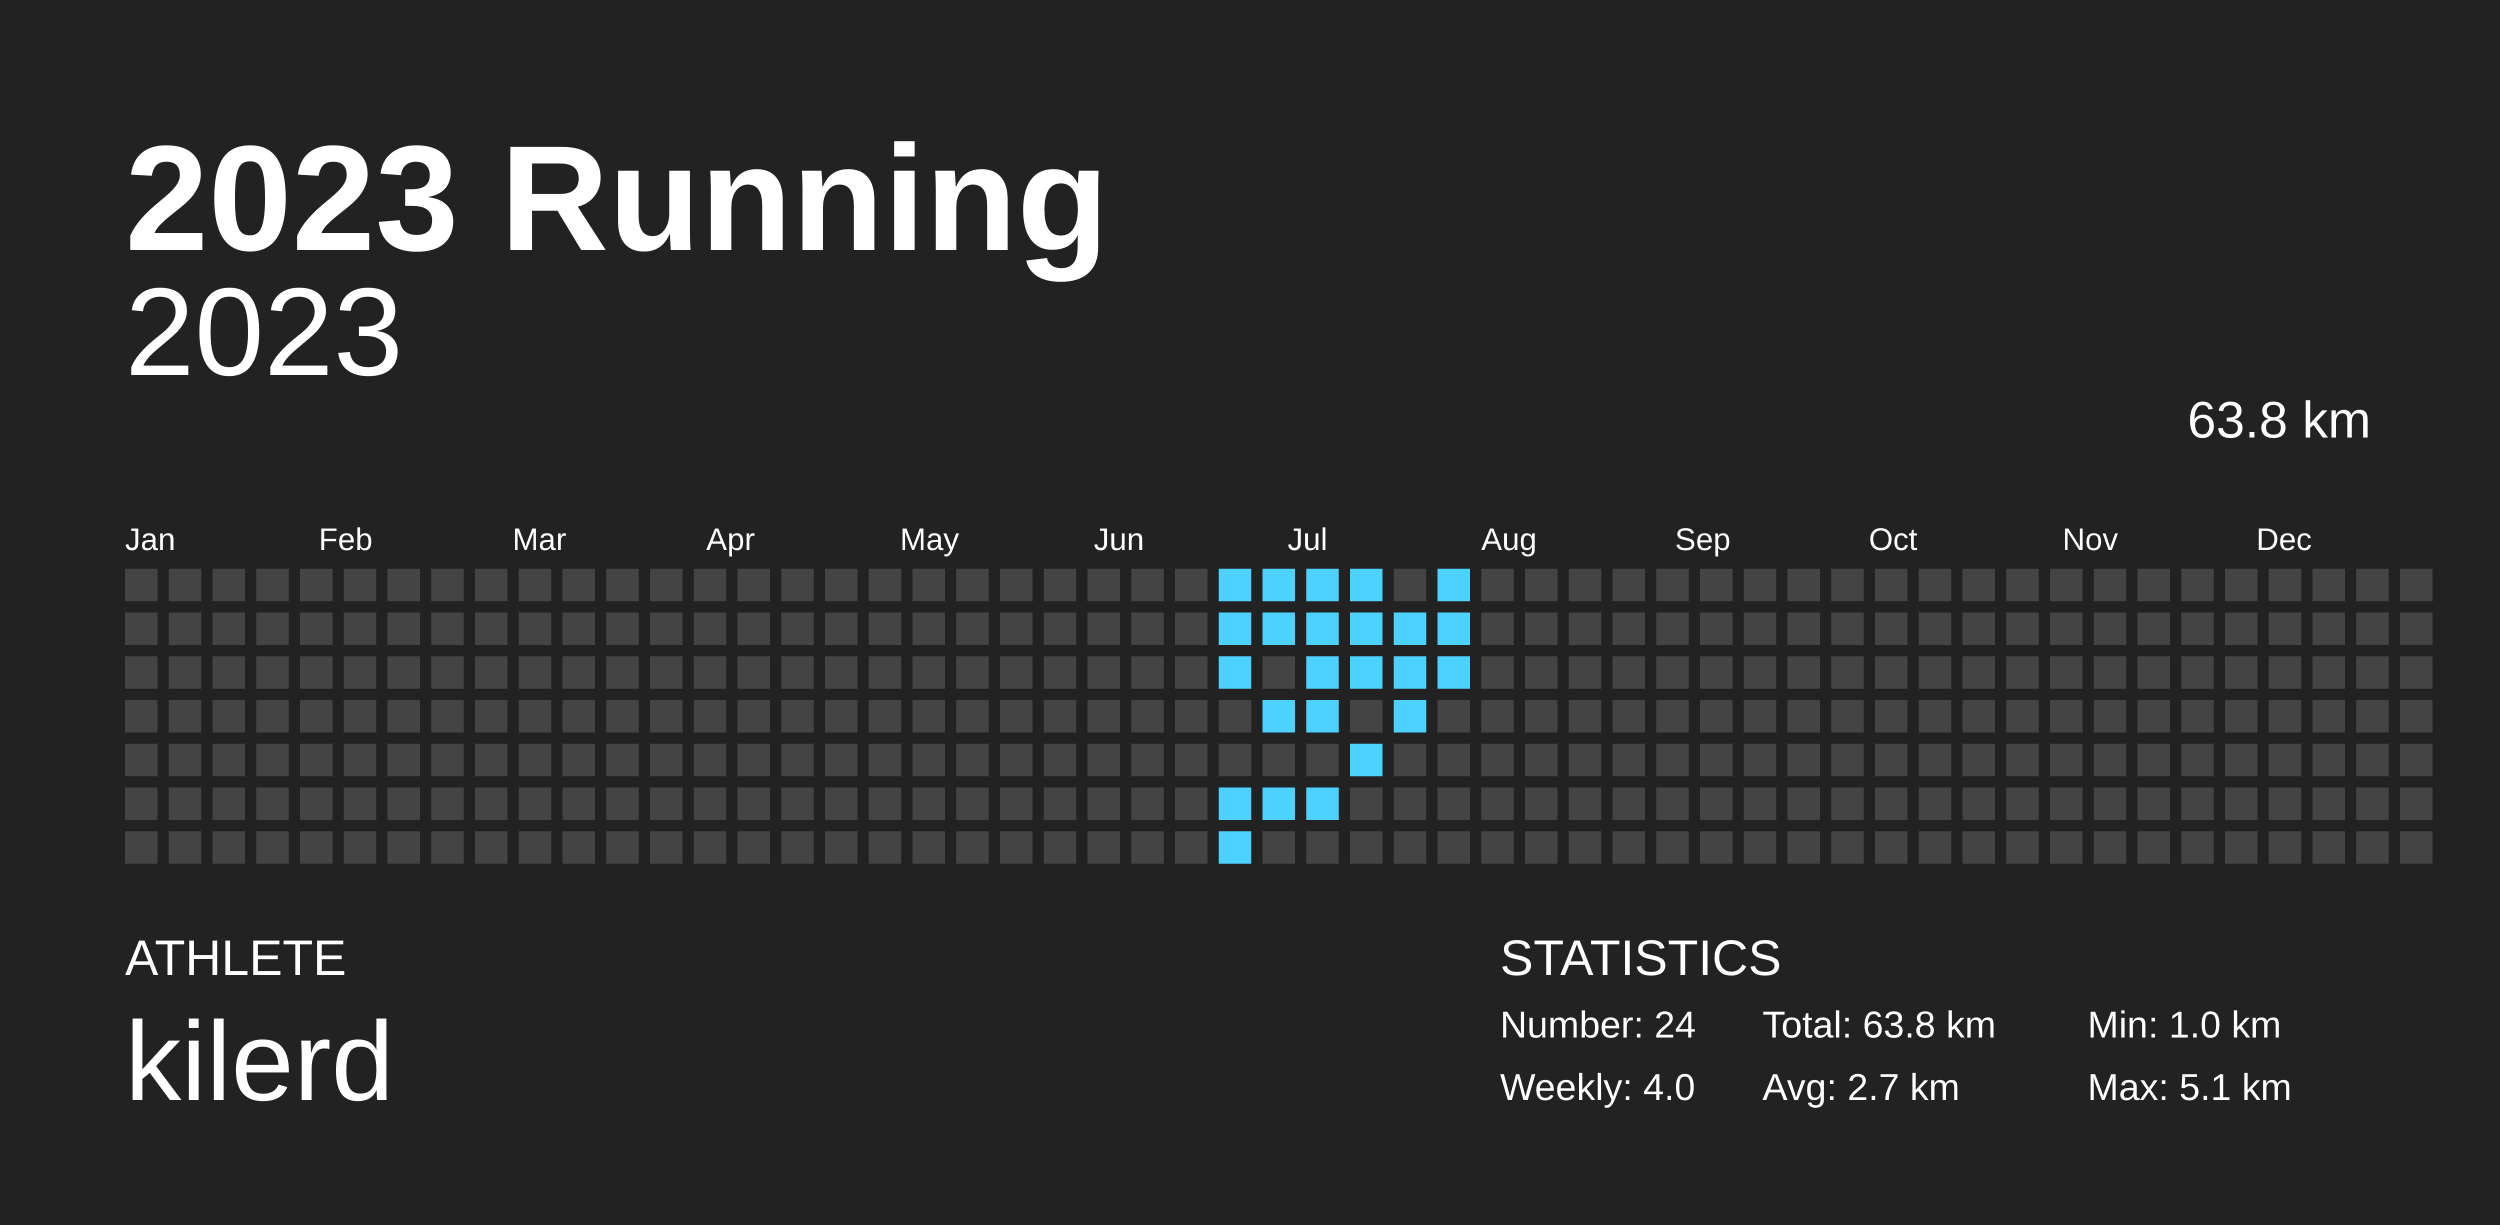
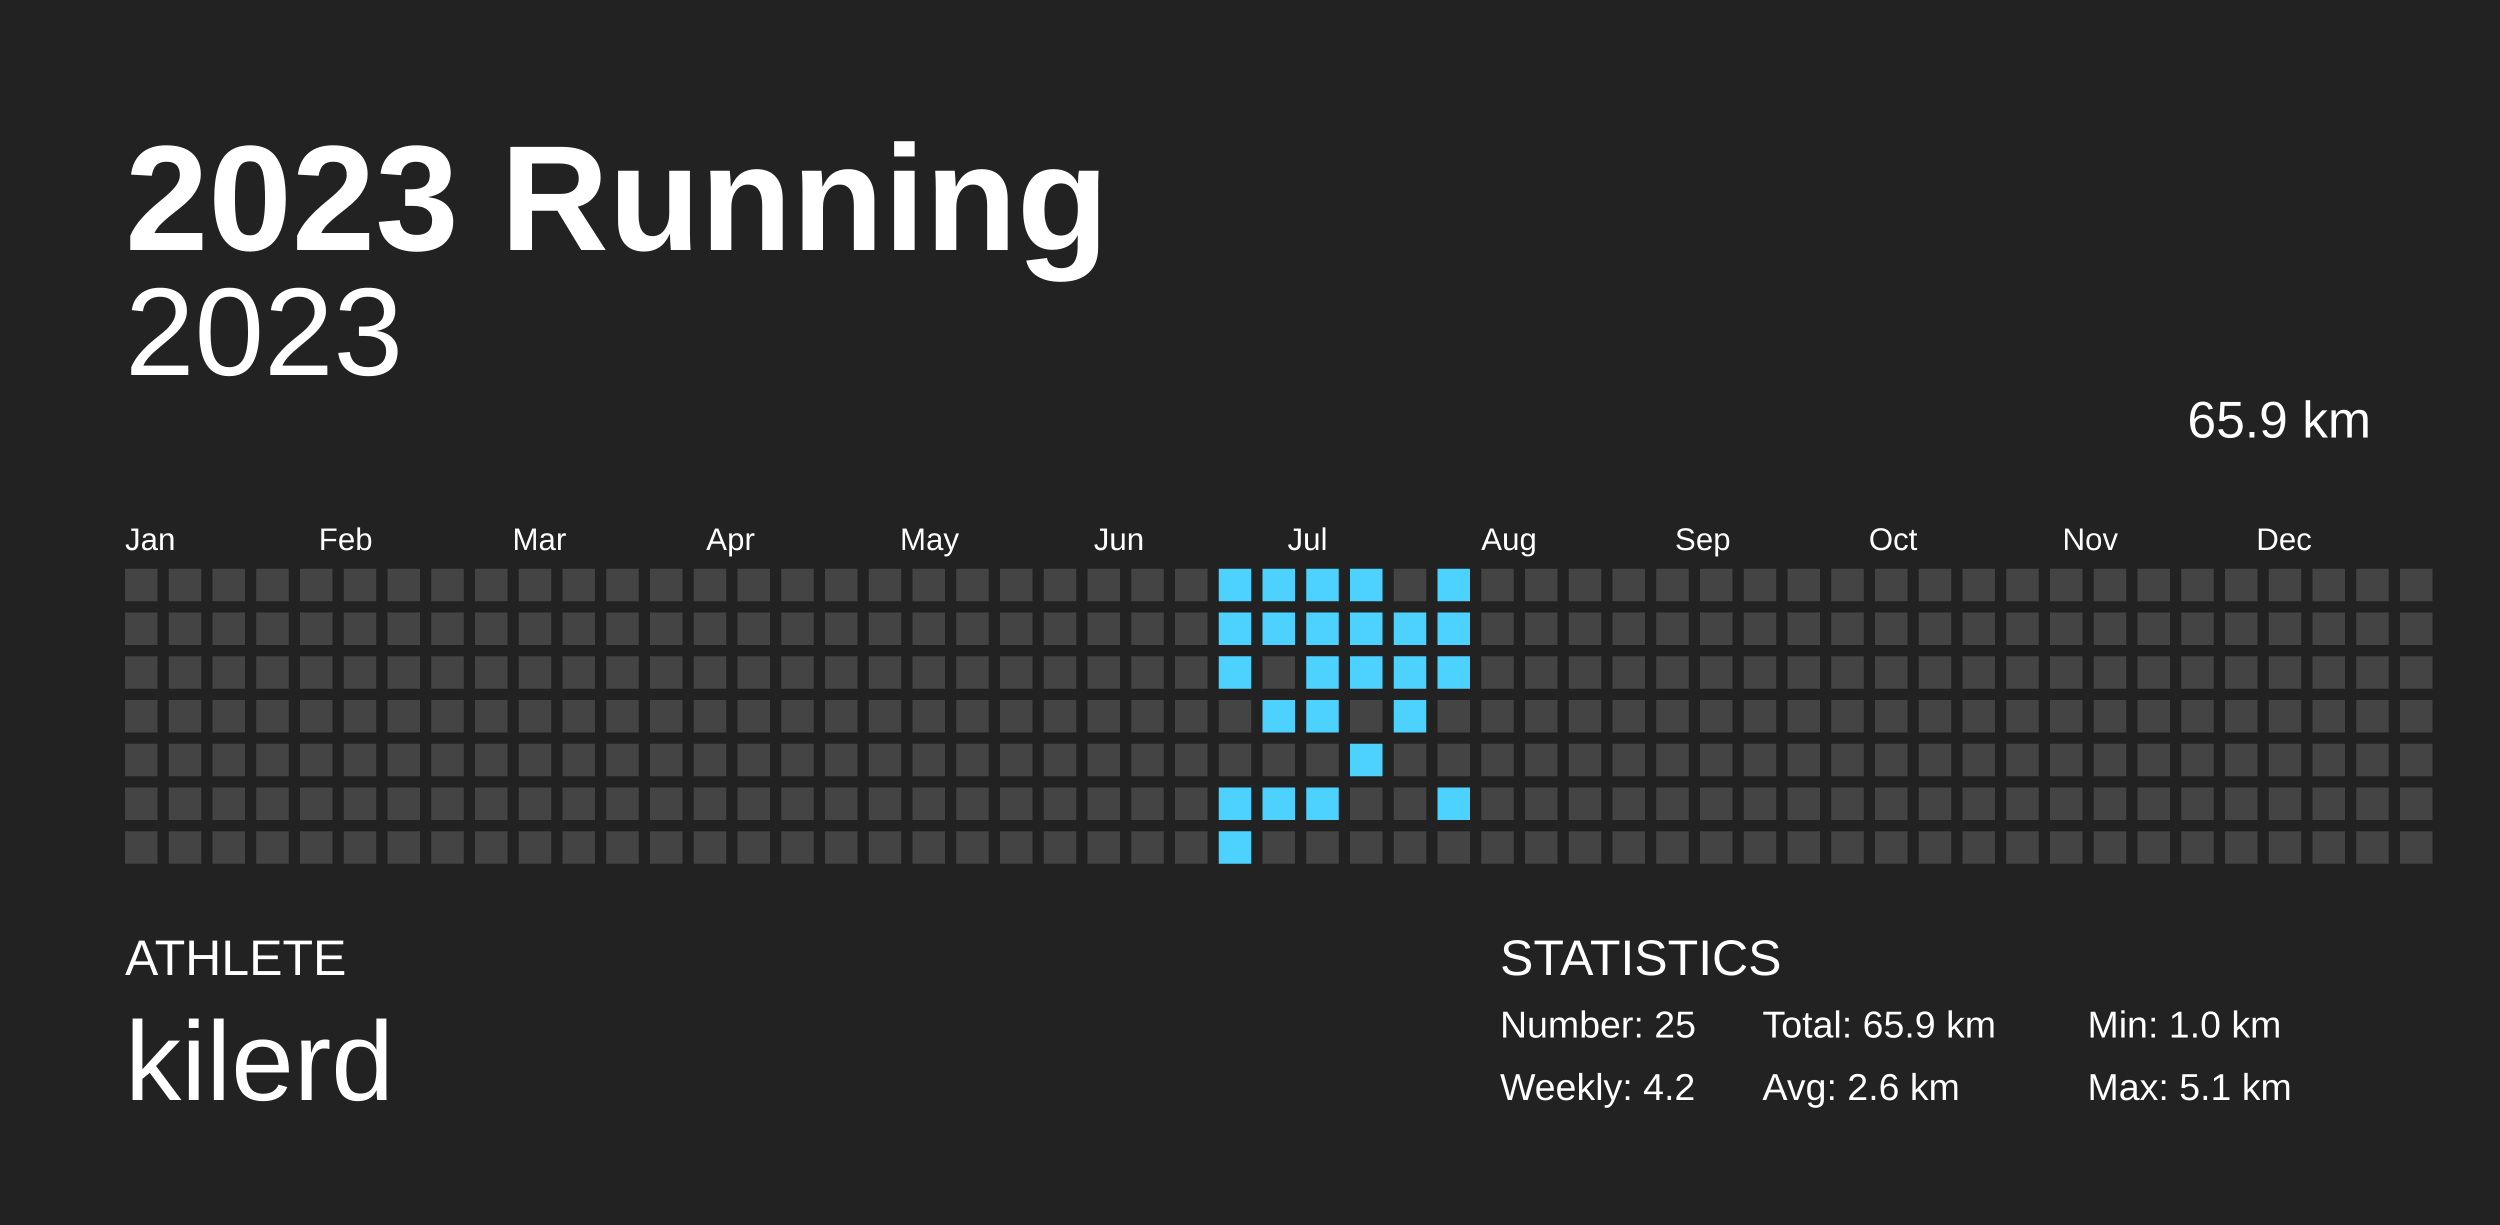
<svg xmlns="http://www.w3.org/2000/svg" baseProfile="full" height="98mm" version="1.1" viewBox="0,0,200,98" width="200mm">
  <defs />
  <rect fill="#222222" height="98" width="200" x="0" y="0" />
  <text fill="#FFFFFF" style="font-size:12px; font-family:Arial; font-weight:bold;" x="10" y="20">2023 Running</text>
  <text fill="#FFFFFF" style="font-size:4px; font-family:Arial" x="10" y="78">ATHLETE</text>
  <text fill="#FFFFFF" style="font-size:9px; font-family:Arial" x="10" y="88">kilerd</text>
  <text fill="#FFFFFF" style="font-size:4px; font-family:Arial" x="120" y="78">STATISTICS</text>
-   <text fill="#FFFFFF" style="font-size:3px; font-family:Arial" x="120" y="83">Number: 24</text>
-   <text fill="#FFFFFF" style="font-size:3px; font-family:Arial" x="120" y="88">Weekly: 4.0</text>
-   <text fill="#FFFFFF" style="font-size:3px; font-family:Arial" x="141" y="83">Total: 63.8 km</text>
-   <text fill="#FFFFFF" style="font-size:3px; font-family:Arial" x="141" y="88">Avg: 2.7 km</text>
+   <text fill="#FFFFFF" style="font-size:3px; font-family:Arial" x="120" y="83">Number: 25</text>
+   <text fill="#FFFFFF" style="font-size:3px; font-family:Arial" x="120" y="88">Weekly: 4.2</text>
+   <text fill="#FFFFFF" style="font-size:3px; font-family:Arial" x="141" y="83">Total: 65.9 km</text>
+   <text fill="#FFFFFF" style="font-size:3px; font-family:Arial" x="141" y="88">Avg: 2.6 km</text>
  <text fill="#FFFFFF" style="font-size:3px; font-family:Arial" x="167" y="83">Min: 1.0 km</text>
  <text fill="#FFFFFF" style="font-size:3px; font-family:Arial" x="167" y="88">Max: 5.1 km</text>
  <text alignment-baseline="hanging" fill="#FFFFFF" style="font-size:10.0px; font-family:Arial;" x="10" y="30">2023</text>
-   <text alignment-baseline="hanging" fill="#FFFFFF" style="font-size:4.125px; font-family:Arial;" x="175" y="35">63.8 km</text>
+   <text alignment-baseline="hanging" fill="#FFFFFF" style="font-size:4.125px; font-family:Arial;" x="175" y="35">65.9 km</text>
  <text fill="#FFFFFF" style="font-size:2.5px; font-family:Arial" x="10.0" y="44">Jan</text>
  <text fill="#FFFFFF" style="font-size:2.5px; font-family:Arial" x="25.5" y="44">Feb</text>
  <text fill="#FFFFFF" style="font-size:2.5px; font-family:Arial" x="41.0" y="44">Mar</text>
  <text fill="#FFFFFF" style="font-size:2.5px; font-family:Arial" x="56.5" y="44">Apr</text>
  <text fill="#FFFFFF" style="font-size:2.5px; font-family:Arial" x="72.0" y="44">May</text>
  <text fill="#FFFFFF" style="font-size:2.5px; font-family:Arial" x="87.5" y="44">Jun</text>
  <text fill="#FFFFFF" style="font-size:2.5px; font-family:Arial" x="103.0" y="44">Jul</text>
  <text fill="#FFFFFF" style="font-size:2.5px; font-family:Arial" x="118.5" y="44">Aug</text>
  <text fill="#FFFFFF" style="font-size:2.5px; font-family:Arial" x="134.0" y="44">Sep</text>
  <text fill="#FFFFFF" style="font-size:2.5px; font-family:Arial" x="149.5" y="44">Oct</text>
  <text fill="#FFFFFF" style="font-size:2.5px; font-family:Arial" x="165.0" y="44">Nov</text>
  <text fill="#FFFFFF" style="font-size:2.5px; font-family:Arial" x="180.5" y="44">Dec</text>
  <rect fill="#444444" height="2.6" width="2.6" x="10.0" y="45.5" />
  <rect fill="#444444" height="2.6" width="2.6" x="10.0" y="49.0" />
  <rect fill="#444444" height="2.6" width="2.6" x="10.0" y="52.5" />
  <rect fill="#444444" height="2.6" width="2.6" x="10.0" y="56.0" />
  <rect fill="#444444" height="2.6" width="2.6" x="10.0" y="59.5" />
  <rect fill="#444444" height="2.6" width="2.6" x="10.0" y="63.0" />
  <rect fill="#444444" height="2.6" width="2.6" x="10.0" y="66.5" />
  <rect fill="#444444" height="2.6" width="2.6" x="13.5" y="45.5" />
  <rect fill="#444444" height="2.6" width="2.6" x="13.5" y="49.0" />
  <rect fill="#444444" height="2.6" width="2.6" x="13.5" y="52.5" />
  <rect fill="#444444" height="2.6" width="2.6" x="13.5" y="56.0" />
  <rect fill="#444444" height="2.6" width="2.6" x="13.5" y="59.5" />
  <rect fill="#444444" height="2.6" width="2.6" x="13.5" y="63.0" />
  <rect fill="#444444" height="2.6" width="2.6" x="13.5" y="66.5" />
  <rect fill="#444444" height="2.6" width="2.6" x="17.0" y="45.5" />
  <rect fill="#444444" height="2.6" width="2.6" x="17.0" y="49.0" />
  <rect fill="#444444" height="2.6" width="2.6" x="17.0" y="52.5" />
  <rect fill="#444444" height="2.6" width="2.6" x="17.0" y="56.0" />
  <rect fill="#444444" height="2.6" width="2.6" x="17.0" y="59.5" />
  <rect fill="#444444" height="2.6" width="2.6" x="17.0" y="63.0" />
  <rect fill="#444444" height="2.6" width="2.6" x="17.0" y="66.5" />
  <rect fill="#444444" height="2.6" width="2.6" x="20.5" y="45.5" />
  <rect fill="#444444" height="2.6" width="2.6" x="20.5" y="49.0" />
  <rect fill="#444444" height="2.6" width="2.6" x="20.5" y="52.5" />
  <rect fill="#444444" height="2.6" width="2.6" x="20.5" y="56.0" />
  <rect fill="#444444" height="2.6" width="2.6" x="20.5" y="59.5" />
  <rect fill="#444444" height="2.6" width="2.6" x="20.5" y="63.0" />
  <rect fill="#444444" height="2.6" width="2.6" x="20.5" y="66.5" />
  <rect fill="#444444" height="2.6" width="2.6" x="24.0" y="45.5" />
  <rect fill="#444444" height="2.6" width="2.6" x="24.0" y="49.0" />
  <rect fill="#444444" height="2.6" width="2.6" x="24.0" y="52.5" />
  <rect fill="#444444" height="2.6" width="2.6" x="24.0" y="56.0" />
  <rect fill="#444444" height="2.6" width="2.6" x="24.0" y="59.5" />
  <rect fill="#444444" height="2.6" width="2.6" x="24.0" y="63.0" />
  <rect fill="#444444" height="2.6" width="2.6" x="24.0" y="66.5" />
  <rect fill="#444444" height="2.6" width="2.6" x="27.5" y="45.5" />
  <rect fill="#444444" height="2.6" width="2.6" x="27.5" y="49.0" />
  <rect fill="#444444" height="2.6" width="2.6" x="27.5" y="52.5" />
  <rect fill="#444444" height="2.6" width="2.6" x="27.5" y="56.0" />
  <rect fill="#444444" height="2.6" width="2.6" x="27.5" y="59.5" />
  <rect fill="#444444" height="2.6" width="2.6" x="27.5" y="63.0" />
  <rect fill="#444444" height="2.6" width="2.6" x="27.5" y="66.5" />
  <rect fill="#444444" height="2.6" width="2.6" x="31.0" y="45.5" />
  <rect fill="#444444" height="2.6" width="2.6" x="31.0" y="49.0" />
  <rect fill="#444444" height="2.6" width="2.6" x="31.0" y="52.5" />
  <rect fill="#444444" height="2.6" width="2.6" x="31.0" y="56.0" />
  <rect fill="#444444" height="2.6" width="2.6" x="31.0" y="59.5" />
  <rect fill="#444444" height="2.6" width="2.6" x="31.0" y="63.0" />
  <rect fill="#444444" height="2.6" width="2.6" x="31.0" y="66.5" />
  <rect fill="#444444" height="2.6" width="2.6" x="34.5" y="45.5" />
  <rect fill="#444444" height="2.6" width="2.6" x="34.5" y="49.0" />
  <rect fill="#444444" height="2.6" width="2.6" x="34.5" y="52.5" />
  <rect fill="#444444" height="2.6" width="2.6" x="34.5" y="56.0" />
  <rect fill="#444444" height="2.6" width="2.6" x="34.5" y="59.5" />
  <rect fill="#444444" height="2.6" width="2.6" x="34.5" y="63.0" />
  <rect fill="#444444" height="2.6" width="2.6" x="34.5" y="66.5" />
  <rect fill="#444444" height="2.6" width="2.6" x="38.0" y="45.5" />
  <rect fill="#444444" height="2.6" width="2.6" x="38.0" y="49.0" />
  <rect fill="#444444" height="2.6" width="2.6" x="38.0" y="52.5" />
  <rect fill="#444444" height="2.6" width="2.6" x="38.0" y="56.0" />
  <rect fill="#444444" height="2.6" width="2.6" x="38.0" y="59.5" />
  <rect fill="#444444" height="2.6" width="2.6" x="38.0" y="63.0" />
  <rect fill="#444444" height="2.6" width="2.6" x="38.0" y="66.5" />
  <rect fill="#444444" height="2.6" width="2.6" x="41.5" y="45.5" />
  <rect fill="#444444" height="2.6" width="2.6" x="41.5" y="49.0" />
  <rect fill="#444444" height="2.6" width="2.6" x="41.5" y="52.5" />
  <rect fill="#444444" height="2.6" width="2.6" x="41.5" y="56.0" />
  <rect fill="#444444" height="2.6" width="2.6" x="41.5" y="59.5" />
  <rect fill="#444444" height="2.6" width="2.6" x="41.5" y="63.0" />
  <rect fill="#444444" height="2.6" width="2.6" x="41.5" y="66.5" />
  <rect fill="#444444" height="2.6" width="2.6" x="45.0" y="45.5" />
  <rect fill="#444444" height="2.6" width="2.6" x="45.0" y="49.0" />
  <rect fill="#444444" height="2.6" width="2.6" x="45.0" y="52.5" />
  <rect fill="#444444" height="2.6" width="2.6" x="45.0" y="56.0" />
  <rect fill="#444444" height="2.6" width="2.6" x="45.0" y="59.5" />
  <rect fill="#444444" height="2.6" width="2.6" x="45.0" y="63.0" />
  <rect fill="#444444" height="2.6" width="2.6" x="45.0" y="66.5" />
  <rect fill="#444444" height="2.6" width="2.6" x="48.5" y="45.5" />
  <rect fill="#444444" height="2.6" width="2.6" x="48.5" y="49.0" />
  <rect fill="#444444" height="2.6" width="2.6" x="48.5" y="52.5" />
  <rect fill="#444444" height="2.6" width="2.6" x="48.5" y="56.0" />
  <rect fill="#444444" height="2.6" width="2.6" x="48.5" y="59.5" />
  <rect fill="#444444" height="2.6" width="2.6" x="48.5" y="63.0" />
  <rect fill="#444444" height="2.6" width="2.6" x="48.5" y="66.5" />
  <rect fill="#444444" height="2.6" width="2.6" x="52.0" y="45.5" />
  <rect fill="#444444" height="2.6" width="2.6" x="52.0" y="49.0" />
  <rect fill="#444444" height="2.6" width="2.6" x="52.0" y="52.5" />
  <rect fill="#444444" height="2.6" width="2.6" x="52.0" y="56.0" />
  <rect fill="#444444" height="2.6" width="2.6" x="52.0" y="59.5" />
  <rect fill="#444444" height="2.6" width="2.6" x="52.0" y="63.0" />
  <rect fill="#444444" height="2.6" width="2.6" x="52.0" y="66.5" />
  <rect fill="#444444" height="2.6" width="2.6" x="55.5" y="45.5" />
  <rect fill="#444444" height="2.6" width="2.6" x="55.5" y="49.0" />
  <rect fill="#444444" height="2.6" width="2.6" x="55.5" y="52.5" />
  <rect fill="#444444" height="2.6" width="2.6" x="55.5" y="56.0" />
  <rect fill="#444444" height="2.6" width="2.6" x="55.5" y="59.5" />
  <rect fill="#444444" height="2.6" width="2.6" x="55.5" y="63.0" />
  <rect fill="#444444" height="2.6" width="2.6" x="55.5" y="66.5" />
  <rect fill="#444444" height="2.6" width="2.6" x="59.0" y="45.5" />
  <rect fill="#444444" height="2.6" width="2.6" x="59.0" y="49.0" />
  <rect fill="#444444" height="2.6" width="2.6" x="59.0" y="52.5" />
  <rect fill="#444444" height="2.6" width="2.6" x="59.0" y="56.0" />
  <rect fill="#444444" height="2.6" width="2.6" x="59.0" y="59.5" />
  <rect fill="#444444" height="2.6" width="2.6" x="59.0" y="63.0" />
  <rect fill="#444444" height="2.6" width="2.6" x="59.0" y="66.5" />
  <rect fill="#444444" height="2.6" width="2.6" x="62.5" y="45.5" />
  <rect fill="#444444" height="2.6" width="2.6" x="62.5" y="49.0" />
  <rect fill="#444444" height="2.6" width="2.6" x="62.5" y="52.5" />
  <rect fill="#444444" height="2.6" width="2.6" x="62.5" y="56.0" />
  <rect fill="#444444" height="2.6" width="2.6" x="62.5" y="59.5" />
  <rect fill="#444444" height="2.6" width="2.6" x="62.5" y="63.0" />
  <rect fill="#444444" height="2.6" width="2.6" x="62.5" y="66.5" />
  <rect fill="#444444" height="2.6" width="2.6" x="66.0" y="45.5" />
  <rect fill="#444444" height="2.6" width="2.6" x="66.0" y="49.0" />
  <rect fill="#444444" height="2.6" width="2.6" x="66.0" y="52.5" />
  <rect fill="#444444" height="2.6" width="2.6" x="66.0" y="56.0" />
  <rect fill="#444444" height="2.6" width="2.6" x="66.0" y="59.5" />
  <rect fill="#444444" height="2.6" width="2.6" x="66.0" y="63.0" />
  <rect fill="#444444" height="2.6" width="2.6" x="66.0" y="66.5" />
  <rect fill="#444444" height="2.6" width="2.6" x="69.5" y="45.5" />
  <rect fill="#444444" height="2.6" width="2.6" x="69.5" y="49.0" />
  <rect fill="#444444" height="2.6" width="2.6" x="69.5" y="52.5" />
  <rect fill="#444444" height="2.6" width="2.6" x="69.5" y="56.0" />
  <rect fill="#444444" height="2.6" width="2.6" x="69.5" y="59.5" />
  <rect fill="#444444" height="2.6" width="2.6" x="69.5" y="63.0" />
  <rect fill="#444444" height="2.6" width="2.6" x="69.5" y="66.5" />
  <rect fill="#444444" height="2.6" width="2.6" x="73.0" y="45.5" />
  <rect fill="#444444" height="2.6" width="2.6" x="73.0" y="49.0" />
  <rect fill="#444444" height="2.6" width="2.6" x="73.0" y="52.5" />
  <rect fill="#444444" height="2.6" width="2.6" x="73.0" y="56.0" />
  <rect fill="#444444" height="2.6" width="2.6" x="73.0" y="59.5" />
  <rect fill="#444444" height="2.6" width="2.6" x="73.0" y="63.0" />
  <rect fill="#444444" height="2.6" width="2.6" x="73.0" y="66.5" />
  <rect fill="#444444" height="2.6" width="2.6" x="76.5" y="45.5" />
  <rect fill="#444444" height="2.6" width="2.6" x="76.5" y="49.0" />
  <rect fill="#444444" height="2.6" width="2.6" x="76.5" y="52.5" />
  <rect fill="#444444" height="2.6" width="2.6" x="76.5" y="56.0" />
  <rect fill="#444444" height="2.6" width="2.6" x="76.5" y="59.5" />
  <rect fill="#444444" height="2.6" width="2.6" x="76.5" y="63.0" />
  <rect fill="#444444" height="2.6" width="2.6" x="76.5" y="66.5" />
  <rect fill="#444444" height="2.6" width="2.6" x="80.0" y="45.5" />
  <rect fill="#444444" height="2.6" width="2.6" x="80.0" y="49.0" />
  <rect fill="#444444" height="2.6" width="2.6" x="80.0" y="52.5" />
  <rect fill="#444444" height="2.6" width="2.6" x="80.0" y="56.0" />
  <rect fill="#444444" height="2.6" width="2.6" x="80.0" y="59.5" />
  <rect fill="#444444" height="2.6" width="2.6" x="80.0" y="63.0" />
  <rect fill="#444444" height="2.6" width="2.6" x="80.0" y="66.5" />
  <rect fill="#444444" height="2.6" width="2.6" x="83.5" y="45.5" />
  <rect fill="#444444" height="2.6" width="2.6" x="83.5" y="49.0" />
  <rect fill="#444444" height="2.6" width="2.6" x="83.5" y="52.5" />
  <rect fill="#444444" height="2.6" width="2.6" x="83.5" y="56.0" />
  <rect fill="#444444" height="2.6" width="2.6" x="83.5" y="59.5" />
  <rect fill="#444444" height="2.6" width="2.6" x="83.5" y="63.0" />
  <rect fill="#444444" height="2.6" width="2.6" x="83.5" y="66.5" />
  <rect fill="#444444" height="2.6" width="2.6" x="87.0" y="45.5" />
  <rect fill="#444444" height="2.6" width="2.6" x="87.0" y="49.0" />
  <rect fill="#444444" height="2.6" width="2.6" x="87.0" y="52.5" />
  <rect fill="#444444" height="2.6" width="2.6" x="87.0" y="56.0" />
  <rect fill="#444444" height="2.6" width="2.6" x="87.0" y="59.5" />
  <rect fill="#444444" height="2.6" width="2.6" x="87.0" y="63.0" />
  <rect fill="#444444" height="2.6" width="2.6" x="87.0" y="66.5" />
  <rect fill="#444444" height="2.6" width="2.6" x="90.5" y="45.5" />
  <rect fill="#444444" height="2.6" width="2.6" x="90.5" y="49.0" />
  <rect fill="#444444" height="2.6" width="2.6" x="90.5" y="52.5" />
  <rect fill="#444444" height="2.6" width="2.6" x="90.5" y="56.0" />
  <rect fill="#444444" height="2.6" width="2.6" x="90.5" y="59.5" />
  <rect fill="#444444" height="2.6" width="2.6" x="90.5" y="63.0" />
  <rect fill="#444444" height="2.6" width="2.6" x="90.5" y="66.5" />
  <rect fill="#444444" height="2.6" width="2.6" x="94.0" y="45.5" />
  <rect fill="#444444" height="2.6" width="2.6" x="94.0" y="49.0" />
  <rect fill="#444444" height="2.6" width="2.6" x="94.0" y="52.5" />
  <rect fill="#444444" height="2.6" width="2.6" x="94.0" y="56.0" />
  <rect fill="#444444" height="2.6" width="2.6" x="94.0" y="59.5" />
  <rect fill="#444444" height="2.6" width="2.6" x="94.0" y="63.0" />
  <rect fill="#444444" height="2.6" width="2.6" x="94.0" y="66.5" />
  <rect fill="#4dd2ff" height="2.6" width="2.6" x="97.5" y="45.5" />
  <rect fill="#4dd2ff" height="2.6" width="2.6" x="97.5" y="49.0" />
  <rect fill="#4dd2ff" height="2.6" width="2.6" x="97.5" y="52.5" />
  <rect fill="#444444" height="2.6" width="2.6" x="97.5" y="56.0" />
  <rect fill="#444444" height="2.6" width="2.6" x="97.5" y="59.5" />
  <rect fill="#4dd2ff" height="2.6" width="2.6" x="97.5" y="63.0" />
  <rect fill="#4dd2ff" height="2.6" width="2.6" x="97.5" y="66.5" />
  <rect fill="#4dd2ff" height="2.6" width="2.6" x="101.0" y="45.5" />
  <rect fill="#4dd2ff" height="2.6" width="2.6" x="101.0" y="49.0" />
  <rect fill="#444444" height="2.6" width="2.6" x="101.0" y="52.5" />
  <rect fill="#4dd2ff" height="2.6" width="2.6" x="101.0" y="56.0" />
  <rect fill="#444444" height="2.6" width="2.6" x="101.0" y="59.5" />
  <rect fill="#4dd2ff" height="2.6" width="2.6" x="101.0" y="63.0" />
  <rect fill="#444444" height="2.6" width="2.6" x="101.0" y="66.5" />
  <rect fill="#4dd2ff" height="2.6" width="2.6" x="104.5" y="45.5" />
  <rect fill="#4dd2ff" height="2.6" width="2.6" x="104.5" y="49.0" />
  <rect fill="#4dd2ff" height="2.6" width="2.6" x="104.5" y="52.5" />
  <rect fill="#4dd2ff" height="2.6" width="2.6" x="104.5" y="56.0" />
  <rect fill="#444444" height="2.6" width="2.6" x="104.5" y="59.5" />
  <rect fill="#4dd2ff" height="2.6" width="2.6" x="104.5" y="63.0" />
  <rect fill="#444444" height="2.6" width="2.6" x="104.5" y="66.5" />
  <rect fill="#4dd2ff" height="2.6" width="2.6" x="108.0" y="45.5" />
  <rect fill="#4dd2ff" height="2.6" width="2.6" x="108.0" y="49.0" />
  <rect fill="#4dd2ff" height="2.6" width="2.6" x="108.0" y="52.5" />
  <rect fill="#444444" height="2.6" width="2.6" x="108.0" y="56.0" />
  <rect fill="#4dd2ff" height="2.6" width="2.6" x="108.0" y="59.5" />
  <rect fill="#444444" height="2.6" width="2.6" x="108.0" y="63.0" />
  <rect fill="#444444" height="2.6" width="2.6" x="108.0" y="66.5" />
  <rect fill="#444444" height="2.6" width="2.6" x="111.5" y="45.5" />
  <rect fill="#4dd2ff" height="2.6" width="2.6" x="111.5" y="49.0" />
  <rect fill="#4dd2ff" height="2.6" width="2.6" x="111.5" y="52.5" />
  <rect fill="#4dd2ff" height="2.6" width="2.6" x="111.5" y="56.0" />
  <rect fill="#444444" height="2.6" width="2.6" x="111.5" y="59.5" />
  <rect fill="#444444" height="2.6" width="2.6" x="111.5" y="63.0" />
  <rect fill="#444444" height="2.6" width="2.6" x="111.5" y="66.5" />
  <rect fill="#4dd2ff" height="2.6" width="2.6" x="115.0" y="45.5" />
  <rect fill="#4dd2ff" height="2.6" width="2.6" x="115.0" y="49.0" />
  <rect fill="#4dd2ff" height="2.6" width="2.6" x="115.0" y="52.5" />
  <rect fill="#444444" height="2.6" width="2.6" x="115.0" y="56.0" />
  <rect fill="#444444" height="2.6" width="2.6" x="115.0" y="59.5" />
-   <rect fill="#444444" height="2.6" width="2.6" x="115.0" y="63.0" />
+   <rect fill="#4dd2ff" height="2.6" width="2.6" x="115.0" y="63.0" />
  <rect fill="#444444" height="2.6" width="2.6" x="115.0" y="66.5" />
  <rect fill="#444444" height="2.6" width="2.6" x="118.5" y="45.5" />
  <rect fill="#444444" height="2.6" width="2.6" x="118.5" y="49.0" />
  <rect fill="#444444" height="2.6" width="2.6" x="118.5" y="52.5" />
  <rect fill="#444444" height="2.6" width="2.6" x="118.5" y="56.0" />
  <rect fill="#444444" height="2.6" width="2.6" x="118.5" y="59.5" />
  <rect fill="#444444" height="2.6" width="2.6" x="118.5" y="63.0" />
  <rect fill="#444444" height="2.6" width="2.6" x="118.5" y="66.5" />
  <rect fill="#444444" height="2.6" width="2.6" x="122.0" y="45.5" />
  <rect fill="#444444" height="2.6" width="2.6" x="122.0" y="49.0" />
  <rect fill="#444444" height="2.6" width="2.6" x="122.0" y="52.5" />
  <rect fill="#444444" height="2.6" width="2.6" x="122.0" y="56.0" />
  <rect fill="#444444" height="2.6" width="2.6" x="122.0" y="59.5" />
  <rect fill="#444444" height="2.6" width="2.6" x="122.0" y="63.0" />
  <rect fill="#444444" height="2.6" width="2.6" x="122.0" y="66.5" />
  <rect fill="#444444" height="2.6" width="2.6" x="125.5" y="45.5" />
  <rect fill="#444444" height="2.6" width="2.6" x="125.5" y="49.0" />
  <rect fill="#444444" height="2.6" width="2.6" x="125.5" y="52.5" />
  <rect fill="#444444" height="2.6" width="2.6" x="125.5" y="56.0" />
  <rect fill="#444444" height="2.6" width="2.6" x="125.5" y="59.5" />
  <rect fill="#444444" height="2.6" width="2.6" x="125.5" y="63.0" />
  <rect fill="#444444" height="2.6" width="2.6" x="125.5" y="66.5" />
  <rect fill="#444444" height="2.6" width="2.6" x="129.0" y="45.5" />
  <rect fill="#444444" height="2.6" width="2.6" x="129.0" y="49.0" />
  <rect fill="#444444" height="2.6" width="2.6" x="129.0" y="52.5" />
  <rect fill="#444444" height="2.6" width="2.6" x="129.0" y="56.0" />
  <rect fill="#444444" height="2.6" width="2.6" x="129.0" y="59.5" />
  <rect fill="#444444" height="2.6" width="2.6" x="129.0" y="63.0" />
  <rect fill="#444444" height="2.6" width="2.6" x="129.0" y="66.5" />
  <rect fill="#444444" height="2.6" width="2.6" x="132.5" y="45.5" />
  <rect fill="#444444" height="2.6" width="2.6" x="132.5" y="49.0" />
  <rect fill="#444444" height="2.6" width="2.6" x="132.5" y="52.5" />
  <rect fill="#444444" height="2.6" width="2.6" x="132.5" y="56.0" />
  <rect fill="#444444" height="2.6" width="2.6" x="132.5" y="59.5" />
  <rect fill="#444444" height="2.6" width="2.6" x="132.5" y="63.0" />
  <rect fill="#444444" height="2.6" width="2.6" x="132.5" y="66.5" />
  <rect fill="#444444" height="2.6" width="2.6" x="136.0" y="45.5" />
  <rect fill="#444444" height="2.6" width="2.6" x="136.0" y="49.0" />
  <rect fill="#444444" height="2.6" width="2.6" x="136.0" y="52.5" />
  <rect fill="#444444" height="2.6" width="2.6" x="136.0" y="56.0" />
  <rect fill="#444444" height="2.6" width="2.6" x="136.0" y="59.5" />
  <rect fill="#444444" height="2.6" width="2.6" x="136.0" y="63.0" />
  <rect fill="#444444" height="2.6" width="2.6" x="136.0" y="66.5" />
  <rect fill="#444444" height="2.6" width="2.6" x="139.5" y="45.5" />
  <rect fill="#444444" height="2.6" width="2.6" x="139.5" y="49.0" />
  <rect fill="#444444" height="2.6" width="2.6" x="139.5" y="52.5" />
  <rect fill="#444444" height="2.6" width="2.6" x="139.5" y="56.0" />
  <rect fill="#444444" height="2.6" width="2.6" x="139.5" y="59.5" />
  <rect fill="#444444" height="2.6" width="2.6" x="139.5" y="63.0" />
  <rect fill="#444444" height="2.6" width="2.6" x="139.5" y="66.5" />
  <rect fill="#444444" height="2.6" width="2.6" x="143.0" y="45.5" />
  <rect fill="#444444" height="2.6" width="2.6" x="143.0" y="49.0" />
  <rect fill="#444444" height="2.6" width="2.6" x="143.0" y="52.5" />
  <rect fill="#444444" height="2.6" width="2.6" x="143.0" y="56.0" />
  <rect fill="#444444" height="2.6" width="2.6" x="143.0" y="59.5" />
  <rect fill="#444444" height="2.6" width="2.6" x="143.0" y="63.0" />
  <rect fill="#444444" height="2.6" width="2.6" x="143.0" y="66.5" />
  <rect fill="#444444" height="2.6" width="2.6" x="146.5" y="45.5" />
  <rect fill="#444444" height="2.6" width="2.6" x="146.5" y="49.0" />
  <rect fill="#444444" height="2.6" width="2.6" x="146.5" y="52.5" />
  <rect fill="#444444" height="2.6" width="2.6" x="146.5" y="56.0" />
  <rect fill="#444444" height="2.6" width="2.6" x="146.5" y="59.5" />
  <rect fill="#444444" height="2.6" width="2.6" x="146.5" y="63.0" />
  <rect fill="#444444" height="2.6" width="2.6" x="146.5" y="66.5" />
  <rect fill="#444444" height="2.6" width="2.6" x="150.0" y="45.5" />
  <rect fill="#444444" height="2.6" width="2.6" x="150.0" y="49.0" />
  <rect fill="#444444" height="2.6" width="2.6" x="150.0" y="52.5" />
  <rect fill="#444444" height="2.6" width="2.6" x="150.0" y="56.0" />
  <rect fill="#444444" height="2.6" width="2.6" x="150.0" y="59.5" />
  <rect fill="#444444" height="2.6" width="2.6" x="150.0" y="63.0" />
  <rect fill="#444444" height="2.6" width="2.6" x="150.0" y="66.5" />
  <rect fill="#444444" height="2.6" width="2.6" x="153.5" y="45.5" />
  <rect fill="#444444" height="2.6" width="2.6" x="153.5" y="49.0" />
  <rect fill="#444444" height="2.6" width="2.6" x="153.5" y="52.5" />
  <rect fill="#444444" height="2.6" width="2.6" x="153.5" y="56.0" />
  <rect fill="#444444" height="2.6" width="2.6" x="153.5" y="59.5" />
  <rect fill="#444444" height="2.6" width="2.6" x="153.5" y="63.0" />
  <rect fill="#444444" height="2.6" width="2.6" x="153.5" y="66.5" />
  <rect fill="#444444" height="2.6" width="2.6" x="157.0" y="45.5" />
  <rect fill="#444444" height="2.6" width="2.6" x="157.0" y="49.0" />
  <rect fill="#444444" height="2.6" width="2.6" x="157.0" y="52.5" />
  <rect fill="#444444" height="2.6" width="2.6" x="157.0" y="56.0" />
  <rect fill="#444444" height="2.6" width="2.6" x="157.0" y="59.5" />
  <rect fill="#444444" height="2.6" width="2.6" x="157.0" y="63.0" />
  <rect fill="#444444" height="2.6" width="2.6" x="157.0" y="66.5" />
  <rect fill="#444444" height="2.6" width="2.6" x="160.5" y="45.5" />
  <rect fill="#444444" height="2.6" width="2.6" x="160.5" y="49.0" />
  <rect fill="#444444" height="2.6" width="2.6" x="160.5" y="52.5" />
  <rect fill="#444444" height="2.6" width="2.6" x="160.5" y="56.0" />
  <rect fill="#444444" height="2.6" width="2.6" x="160.5" y="59.5" />
  <rect fill="#444444" height="2.6" width="2.6" x="160.5" y="63.0" />
  <rect fill="#444444" height="2.6" width="2.6" x="160.5" y="66.5" />
  <rect fill="#444444" height="2.6" width="2.6" x="164.0" y="45.5" />
  <rect fill="#444444" height="2.6" width="2.6" x="164.0" y="49.0" />
  <rect fill="#444444" height="2.6" width="2.6" x="164.0" y="52.5" />
  <rect fill="#444444" height="2.6" width="2.6" x="164.0" y="56.0" />
  <rect fill="#444444" height="2.6" width="2.6" x="164.0" y="59.5" />
  <rect fill="#444444" height="2.6" width="2.6" x="164.0" y="63.0" />
  <rect fill="#444444" height="2.6" width="2.6" x="164.0" y="66.5" />
  <rect fill="#444444" height="2.6" width="2.6" x="167.5" y="45.5" />
  <rect fill="#444444" height="2.6" width="2.6" x="167.5" y="49.0" />
  <rect fill="#444444" height="2.6" width="2.6" x="167.5" y="52.5" />
  <rect fill="#444444" height="2.6" width="2.6" x="167.5" y="56.0" />
  <rect fill="#444444" height="2.6" width="2.6" x="167.5" y="59.5" />
  <rect fill="#444444" height="2.6" width="2.6" x="167.5" y="63.0" />
  <rect fill="#444444" height="2.6" width="2.6" x="167.5" y="66.5" />
  <rect fill="#444444" height="2.6" width="2.6" x="171.0" y="45.5" />
  <rect fill="#444444" height="2.6" width="2.6" x="171.0" y="49.0" />
  <rect fill="#444444" height="2.6" width="2.6" x="171.0" y="52.5" />
  <rect fill="#444444" height="2.6" width="2.6" x="171.0" y="56.0" />
  <rect fill="#444444" height="2.6" width="2.6" x="171.0" y="59.5" />
  <rect fill="#444444" height="2.6" width="2.6" x="171.0" y="63.0" />
  <rect fill="#444444" height="2.6" width="2.6" x="171.0" y="66.5" />
  <rect fill="#444444" height="2.6" width="2.6" x="174.5" y="45.5" />
  <rect fill="#444444" height="2.6" width="2.6" x="174.5" y="49.0" />
  <rect fill="#444444" height="2.6" width="2.6" x="174.5" y="52.5" />
  <rect fill="#444444" height="2.6" width="2.6" x="174.5" y="56.0" />
  <rect fill="#444444" height="2.6" width="2.6" x="174.5" y="59.5" />
  <rect fill="#444444" height="2.6" width="2.6" x="174.5" y="63.0" />
  <rect fill="#444444" height="2.6" width="2.6" x="174.5" y="66.5" />
  <rect fill="#444444" height="2.6" width="2.6" x="178.0" y="45.5" />
  <rect fill="#444444" height="2.6" width="2.6" x="178.0" y="49.0" />
  <rect fill="#444444" height="2.6" width="2.6" x="178.0" y="52.5" />
  <rect fill="#444444" height="2.6" width="2.6" x="178.0" y="56.0" />
  <rect fill="#444444" height="2.6" width="2.6" x="178.0" y="59.5" />
  <rect fill="#444444" height="2.6" width="2.6" x="178.0" y="63.0" />
  <rect fill="#444444" height="2.6" width="2.6" x="178.0" y="66.5" />
  <rect fill="#444444" height="2.6" width="2.6" x="181.5" y="45.5" />
  <rect fill="#444444" height="2.6" width="2.6" x="181.5" y="49.0" />
  <rect fill="#444444" height="2.6" width="2.6" x="181.5" y="52.5" />
  <rect fill="#444444" height="2.6" width="2.6" x="181.5" y="56.0" />
  <rect fill="#444444" height="2.6" width="2.6" x="181.5" y="59.5" />
  <rect fill="#444444" height="2.6" width="2.6" x="181.5" y="63.0" />
  <rect fill="#444444" height="2.6" width="2.6" x="181.5" y="66.5" />
  <rect fill="#444444" height="2.6" width="2.6" x="185.0" y="45.5" />
  <rect fill="#444444" height="2.6" width="2.6" x="185.0" y="49.0" />
  <rect fill="#444444" height="2.6" width="2.6" x="185.0" y="52.5" />
  <rect fill="#444444" height="2.6" width="2.6" x="185.0" y="56.0" />
  <rect fill="#444444" height="2.6" width="2.6" x="185.0" y="59.5" />
  <rect fill="#444444" height="2.6" width="2.6" x="185.0" y="63.0" />
  <rect fill="#444444" height="2.6" width="2.6" x="185.0" y="66.5" />
  <rect fill="#444444" height="2.6" width="2.6" x="188.5" y="45.5" />
  <rect fill="#444444" height="2.6" width="2.6" x="188.5" y="49.0" />
  <rect fill="#444444" height="2.6" width="2.6" x="188.5" y="52.5" />
  <rect fill="#444444" height="2.6" width="2.6" x="188.5" y="56.0" />
  <rect fill="#444444" height="2.6" width="2.6" x="188.5" y="59.5" />
  <rect fill="#444444" height="2.6" width="2.6" x="188.5" y="63.0" />
  <rect fill="#444444" height="2.6" width="2.6" x="188.5" y="66.5" />
  <rect fill="#444444" height="2.6" width="2.6" x="192.0" y="45.5" />
  <rect fill="#444444" height="2.6" width="2.6" x="192.0" y="49.0" />
  <rect fill="#444444" height="2.6" width="2.6" x="192.0" y="52.5" />
  <rect fill="#444444" height="2.6" width="2.6" x="192.0" y="56.0" />
  <rect fill="#444444" height="2.6" width="2.6" x="192.0" y="59.5" />
  <rect fill="#444444" height="2.6" width="2.6" x="192.0" y="63.0" />
  <rect fill="#444444" height="2.6" width="2.6" x="192.0" y="66.5" />
</svg>
